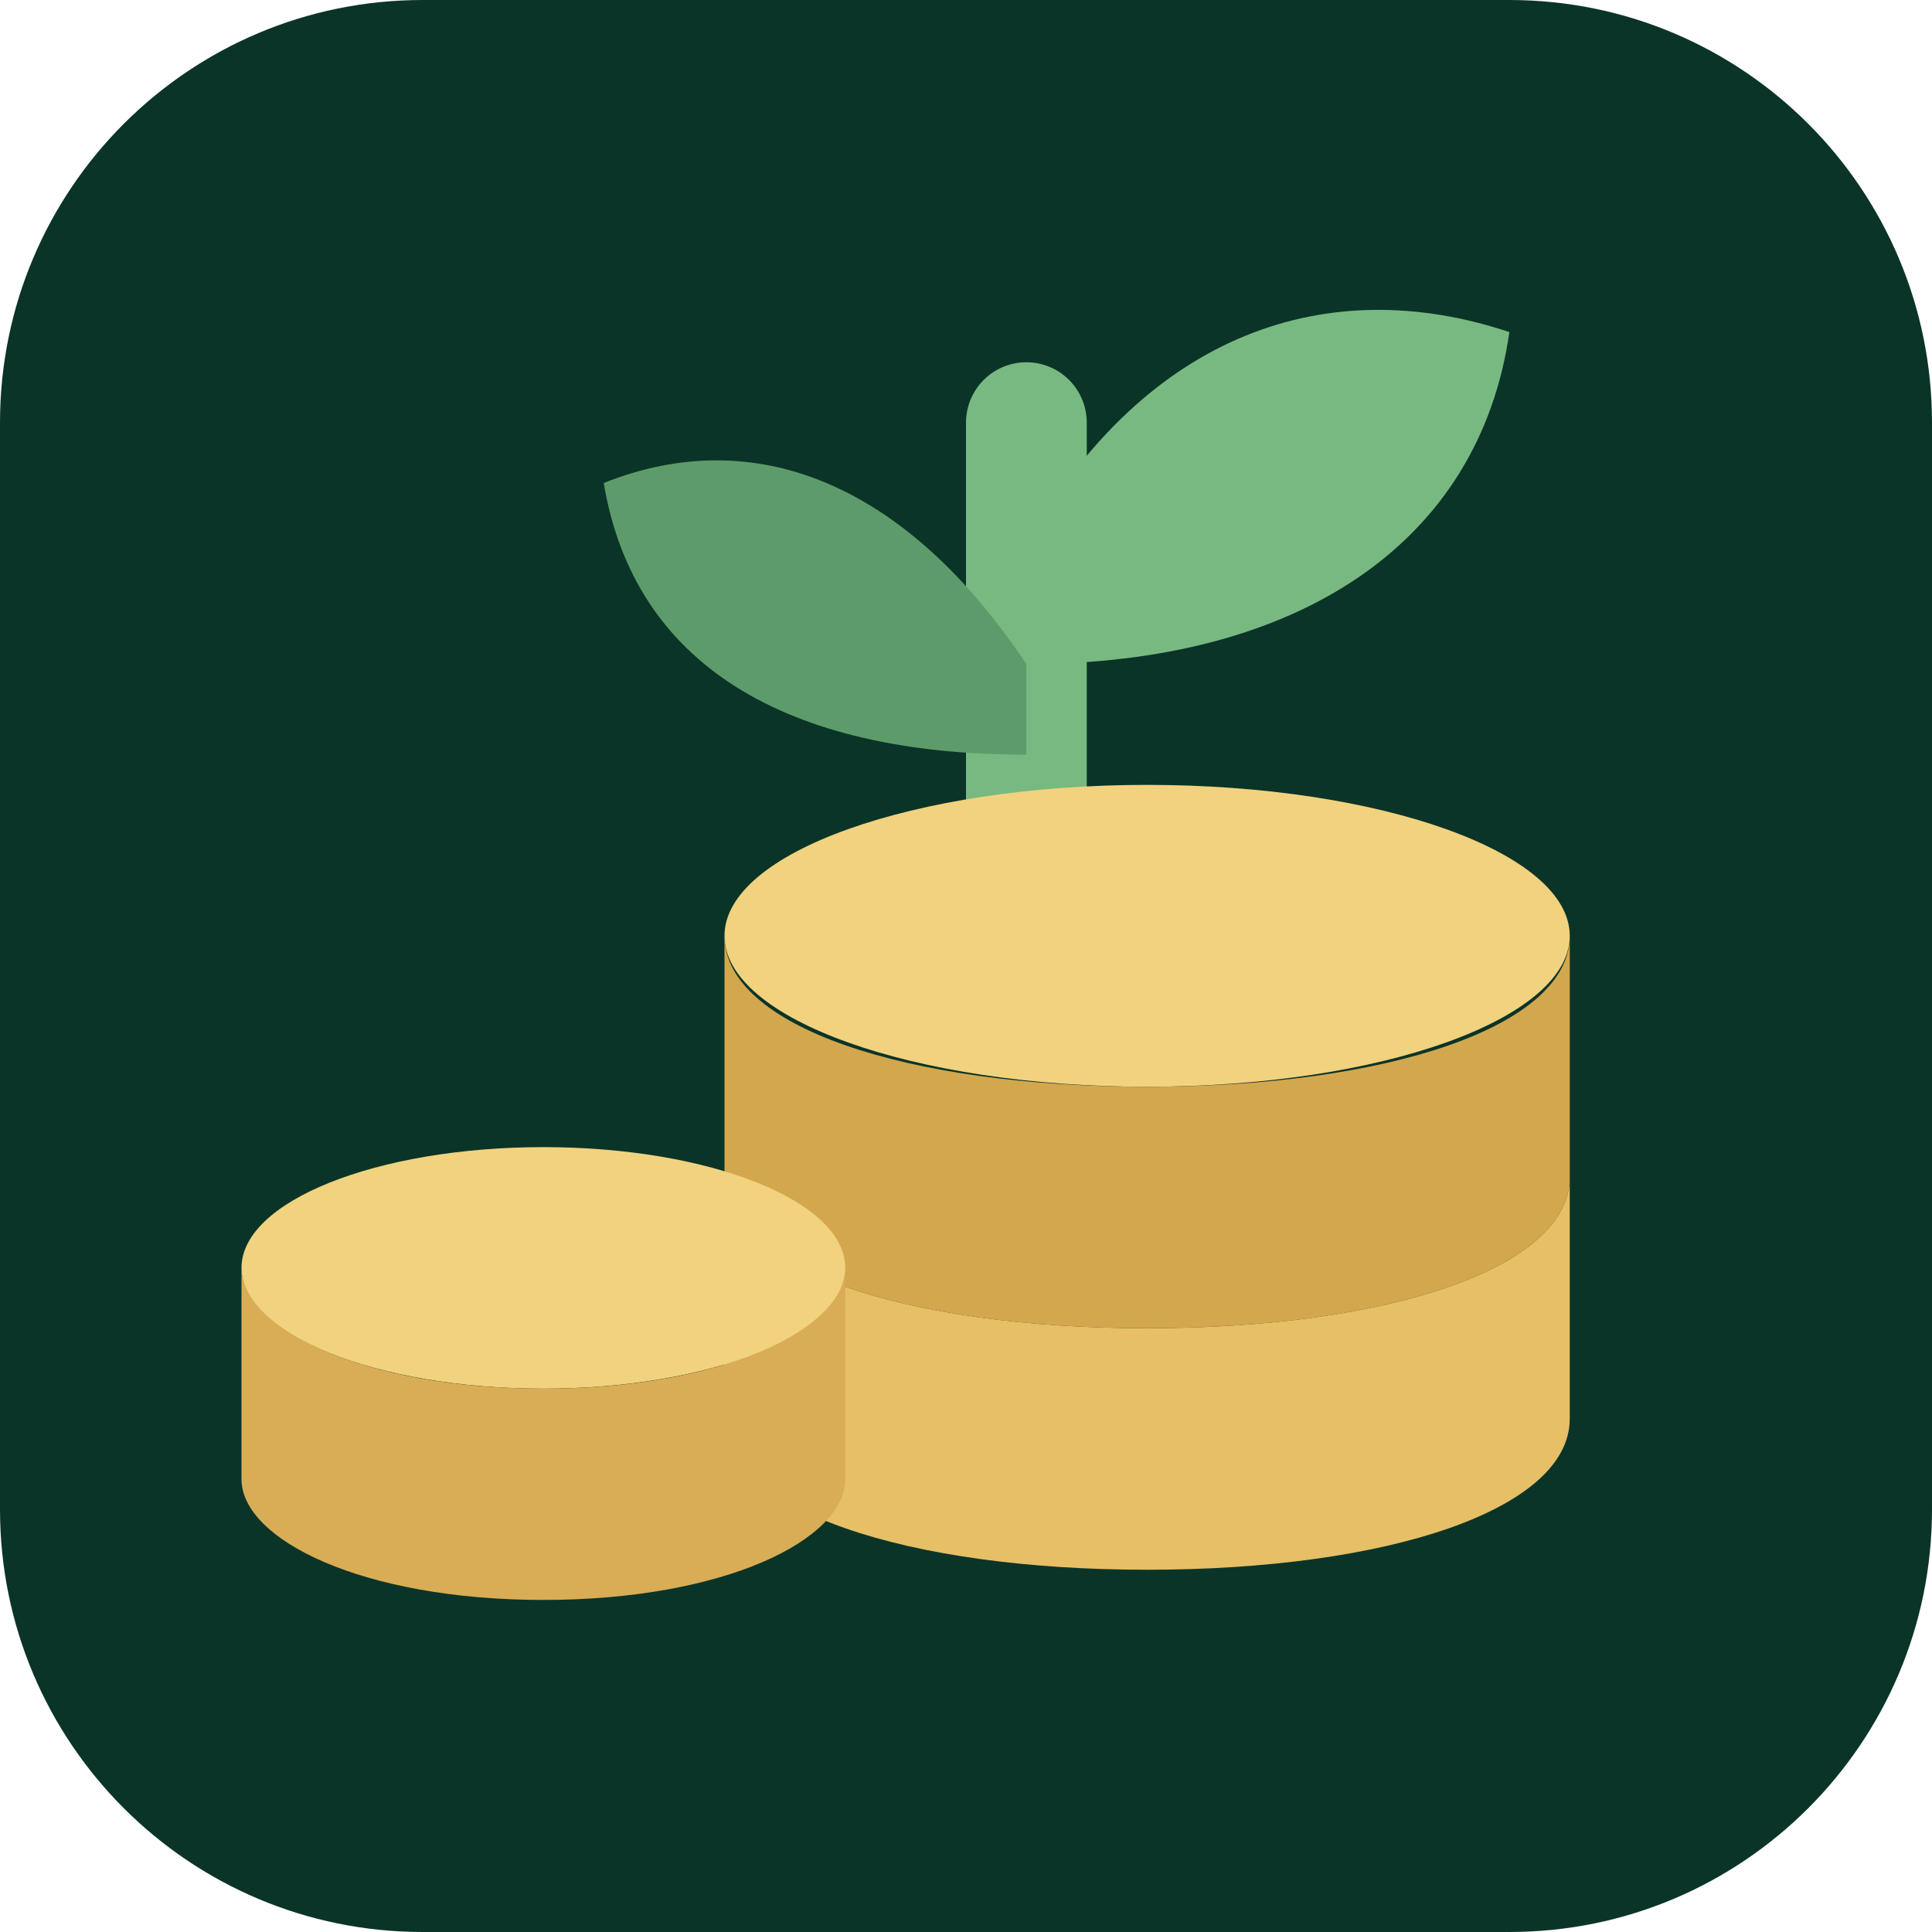
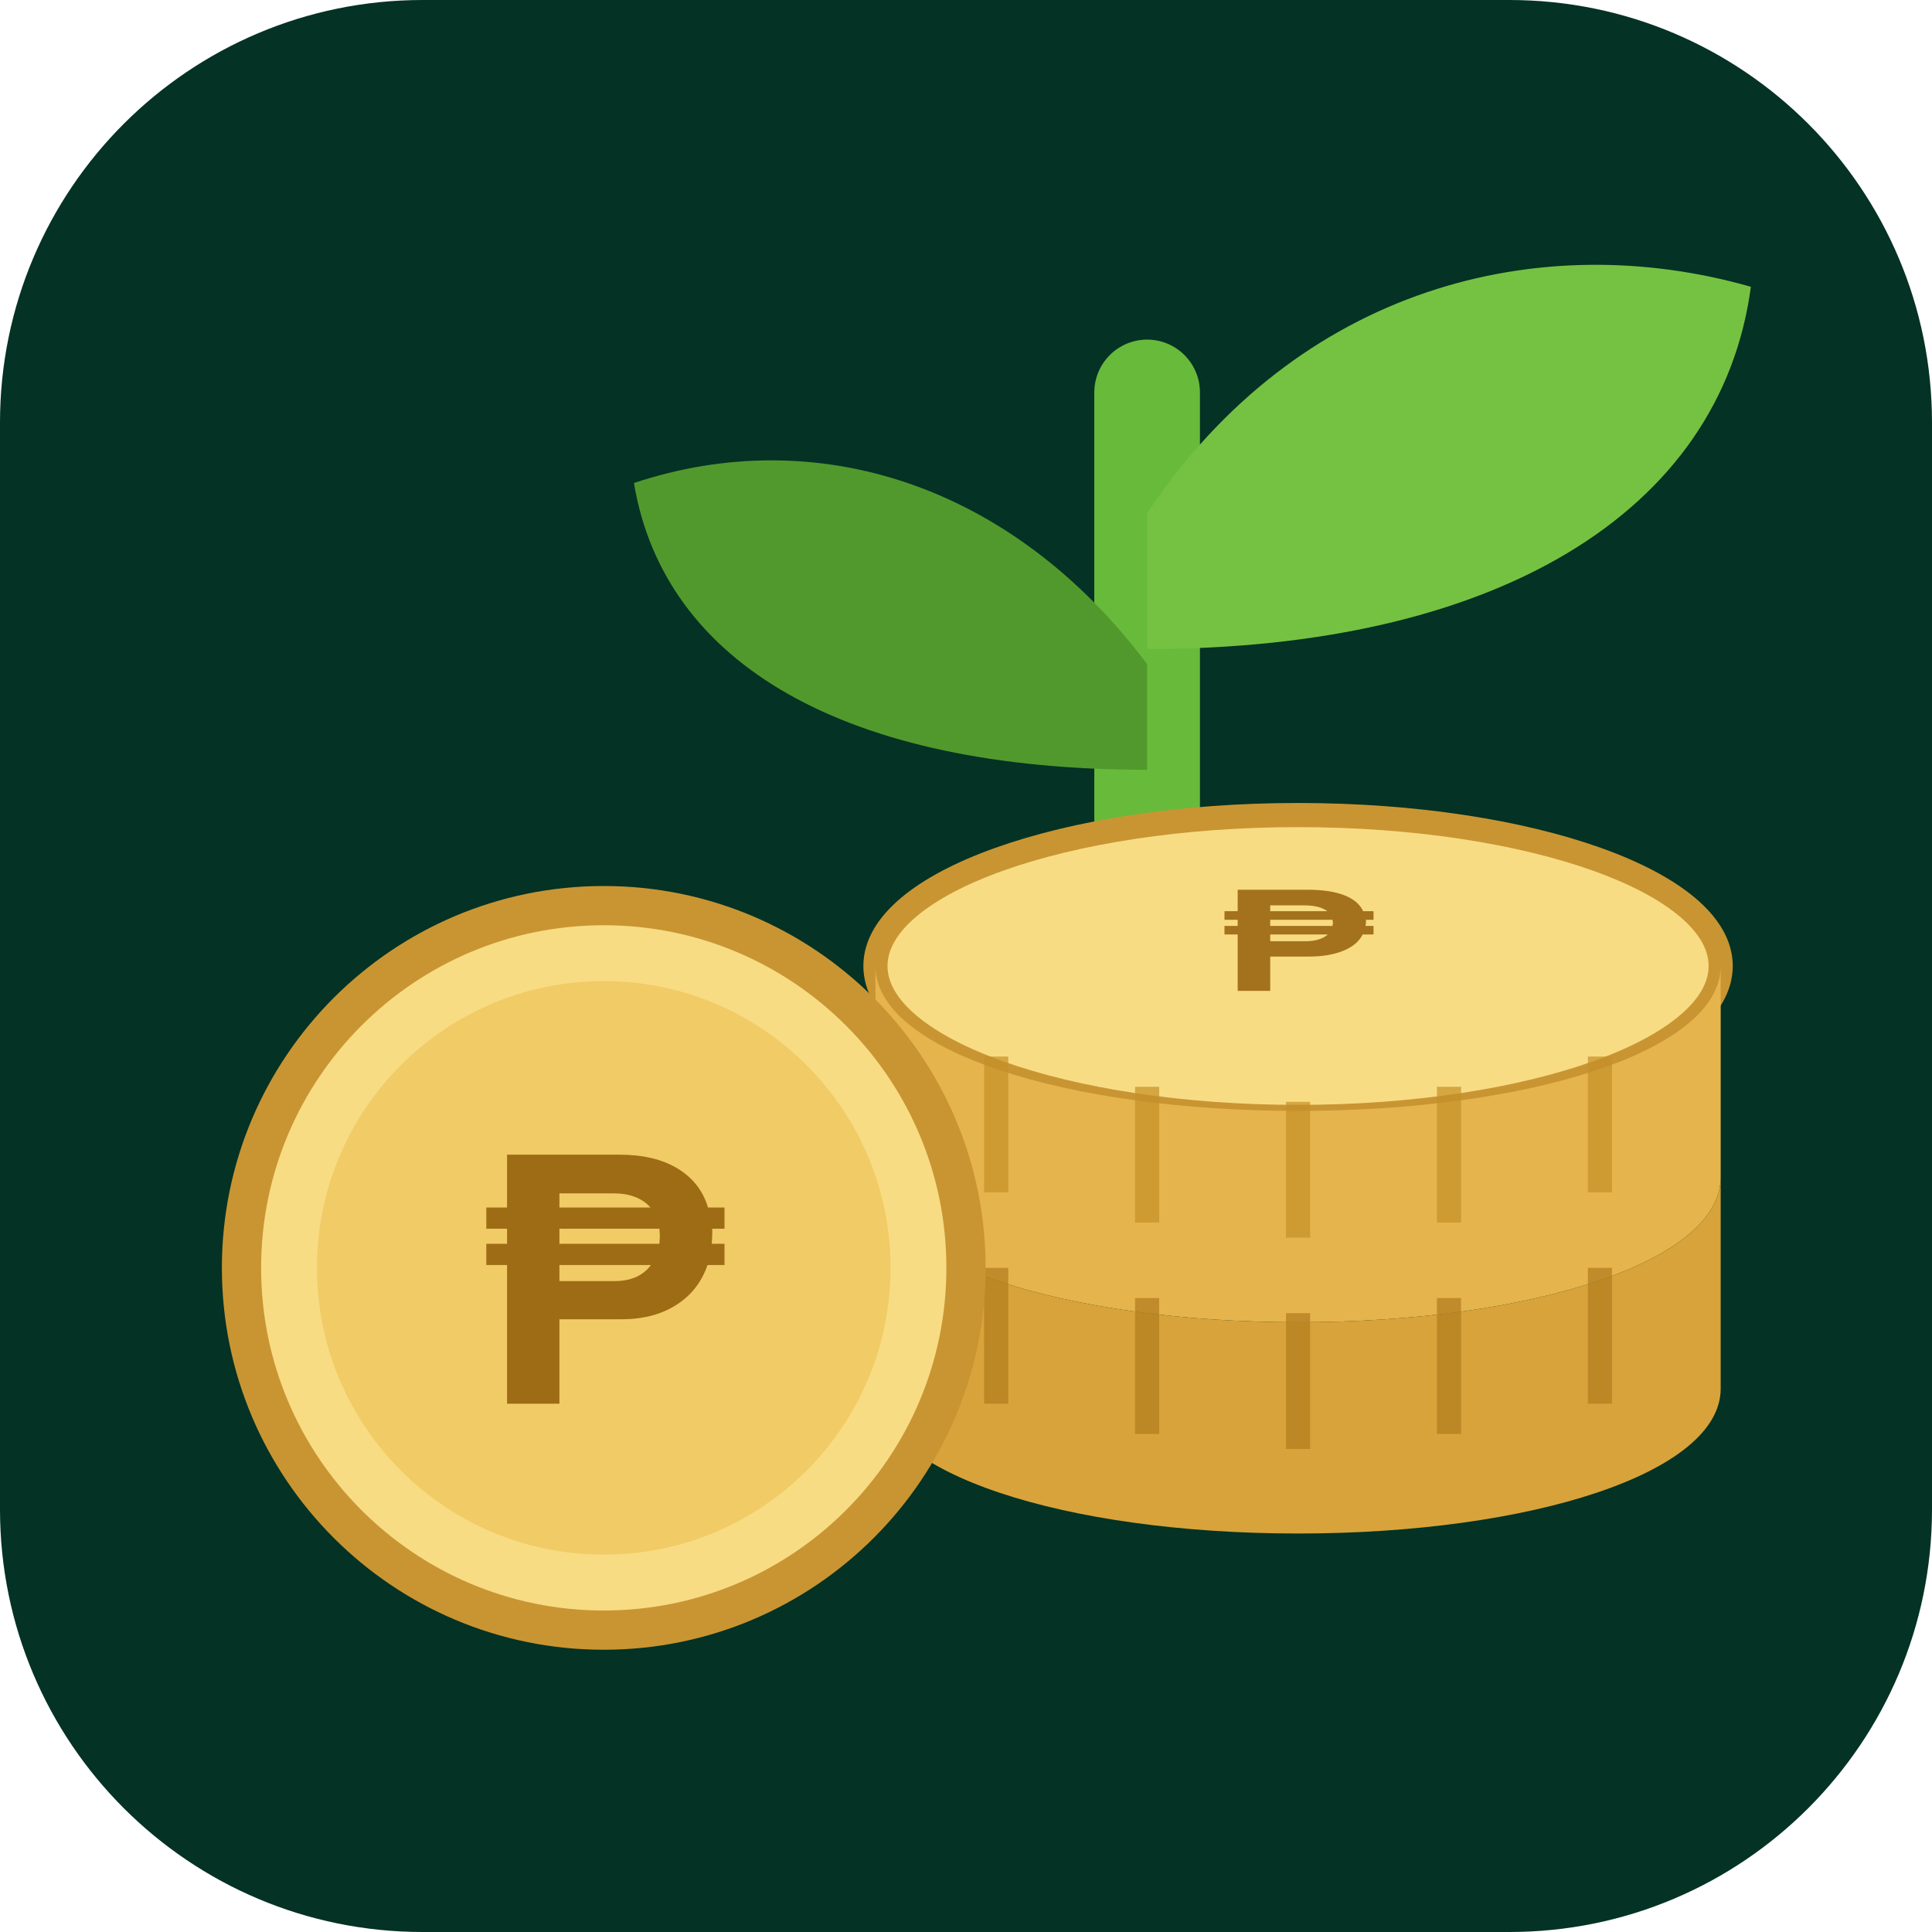
- <svg xmlns="http://www.w3.org/2000/svg" viewBox="0 0 64 64">
-   <rect width="64" height="64" rx="14" fill="#0b3428" />
-   <path d="M34 27V14" fill="none" stroke="#78b981" stroke-width="4" stroke-linecap="round" />
-   <path d="M34 18c4-7 10-9 16-7-1 7-7 11-16 11Z" fill="#78b981" />
-   <path d="M34 22c-4-6-9-8-14-6 1 6 6 9 14 9Z" fill="#5d9c6a" />
-   <ellipse cx="38" cy="31" rx="14" ry="5" fill="#f1d27e" />
-   <path d="M24 31v8c0 3 6 5 14 5s14-2 14-5v-8c0 3-6 5-14 5s-14-2-14-5Z" fill="#d3a74e" />
-   <path d="M24 39v8c0 3 6 5 14 5s14-2 14-5v-8c0 3-6 5-14 5s-14-2-14-5Z" fill="#e7bf66" />
-   <ellipse cx="18" cy="42" rx="10" ry="4" fill="#f1d27e" />
-   <path d="M8 42v7c0 2 4 4 10 4s10-2 10-4v-7c0 2-4 4-10 4S8 44 8 42Z" fill="#d9ad55" />
+ <svg xmlns="http://www.w3.org/2000/svg" viewBox="0 0 64 64" width="64" height="64">
+   <rect width="64" height="64" rx="14" fill="#043224" />
+   <path d="M38 28V13" fill="none" stroke="#68ba3b" stroke-width="3.5" stroke-linecap="round" />
+   <path d="M38 17c5-7.5 13-9.5 20-7.5-1 7.5-8.5 12-20 12Z" fill="#75c242" />
+   <path d="M38 22c-4.5-6-11-8-17-6 1 6 7 9.5 17 9.5Z" fill="#52992d" />
+   <ellipse cx="43" cy="32" rx="14" ry="5" fill="#f8dc84" stroke="#c99532" stroke-width="0.8" />
+   <text x="43" y="34.5" text-anchor="middle" font-family="Arial, sans-serif" font-size="7.5" font-weight="900" fill="#a4721c" transform="scale(1, 0.65) translate(0, 16)">₱</text>
+   <path d="M29 32v7c0 2.8 6.3 4.8 14 4.8s14-2 14-4.8v-7c0 2.8-6.3 4.8-14 4.8s-14-2-14-4.8Z" fill="#e5b44d" />
+   <path d="M33 35v4.5M38 36v4.5M43 36.5v4.5M48 36v4.5M53 35v4.5" stroke="#c49028" stroke-width="0.8" fill="none" opacity="0.7" />
+   <path d="M29 39v7c0 2.8 6.3 4.8 14 4.8s14-2 14-4.8v-7c0 2.8-6.3 4.8-14 4.8s-14-2-14-4.8Z" fill="#d8a33a" />
+   <path d="M33 42v4.5M38 43v4.5M43 43.5v4.5M48 43v4.5M53 42v4.5" stroke="#b07a1c" stroke-width="0.8" fill="none" opacity="0.7" />
+   <circle cx="20" cy="42" r="12" fill="#f8dc84" stroke="#c99532" stroke-width="1.3" />
+   <circle cx="20" cy="42" r="9.5" fill="#f1cb65" />
+   <text x="20" y="46.5" text-anchor="middle" font-family="Arial, sans-serif" font-size="12" font-weight="900" fill="#9e6c15">₱</text>
</svg>
